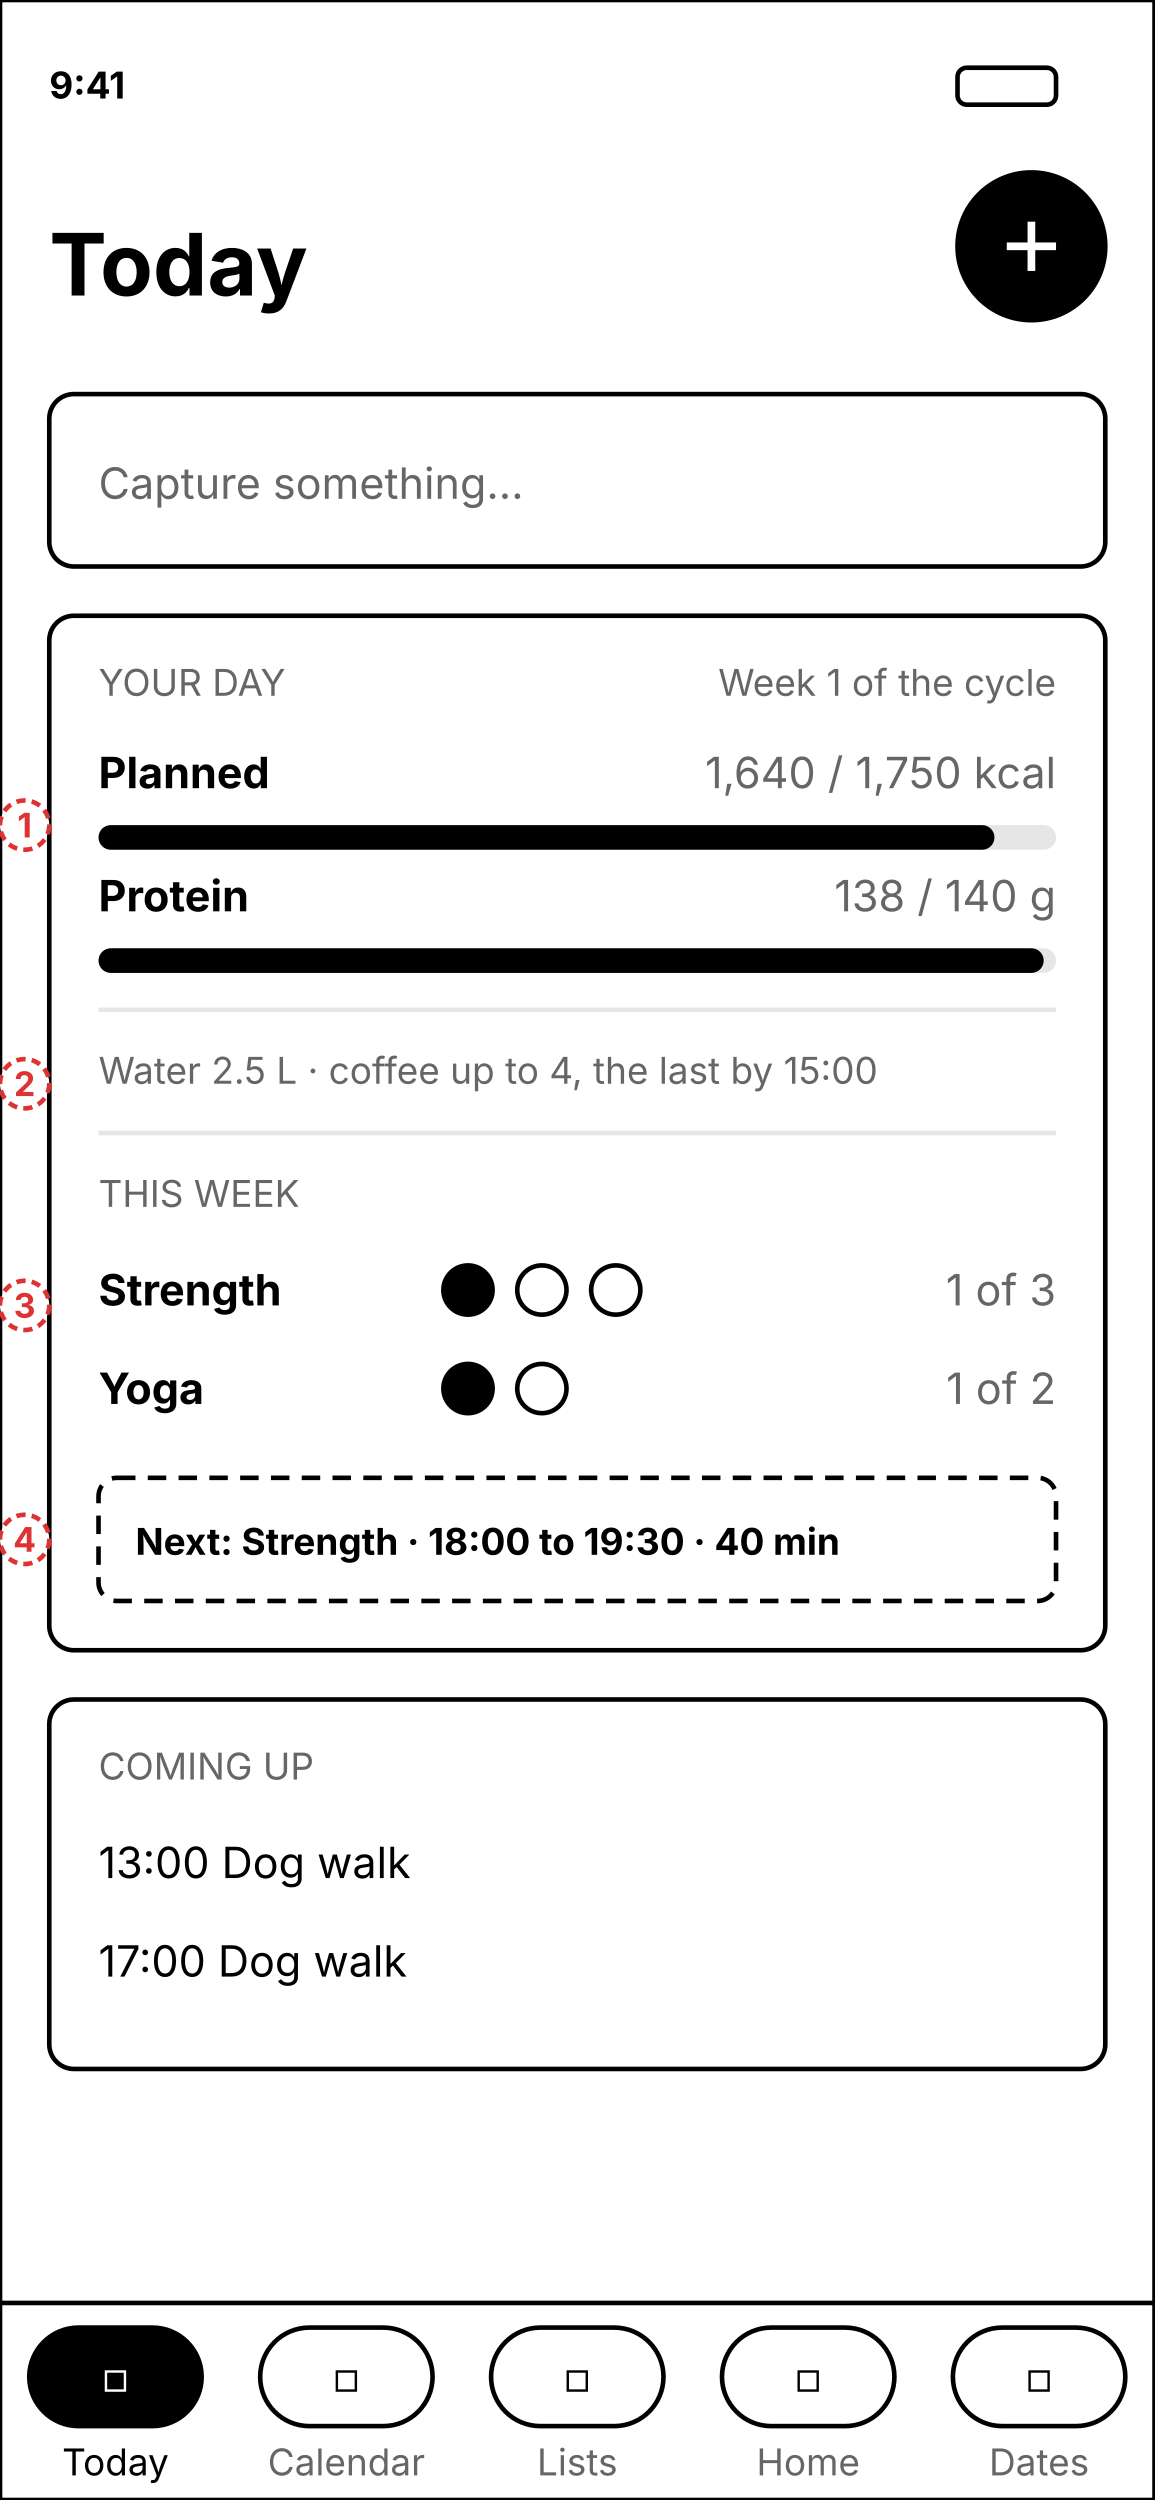
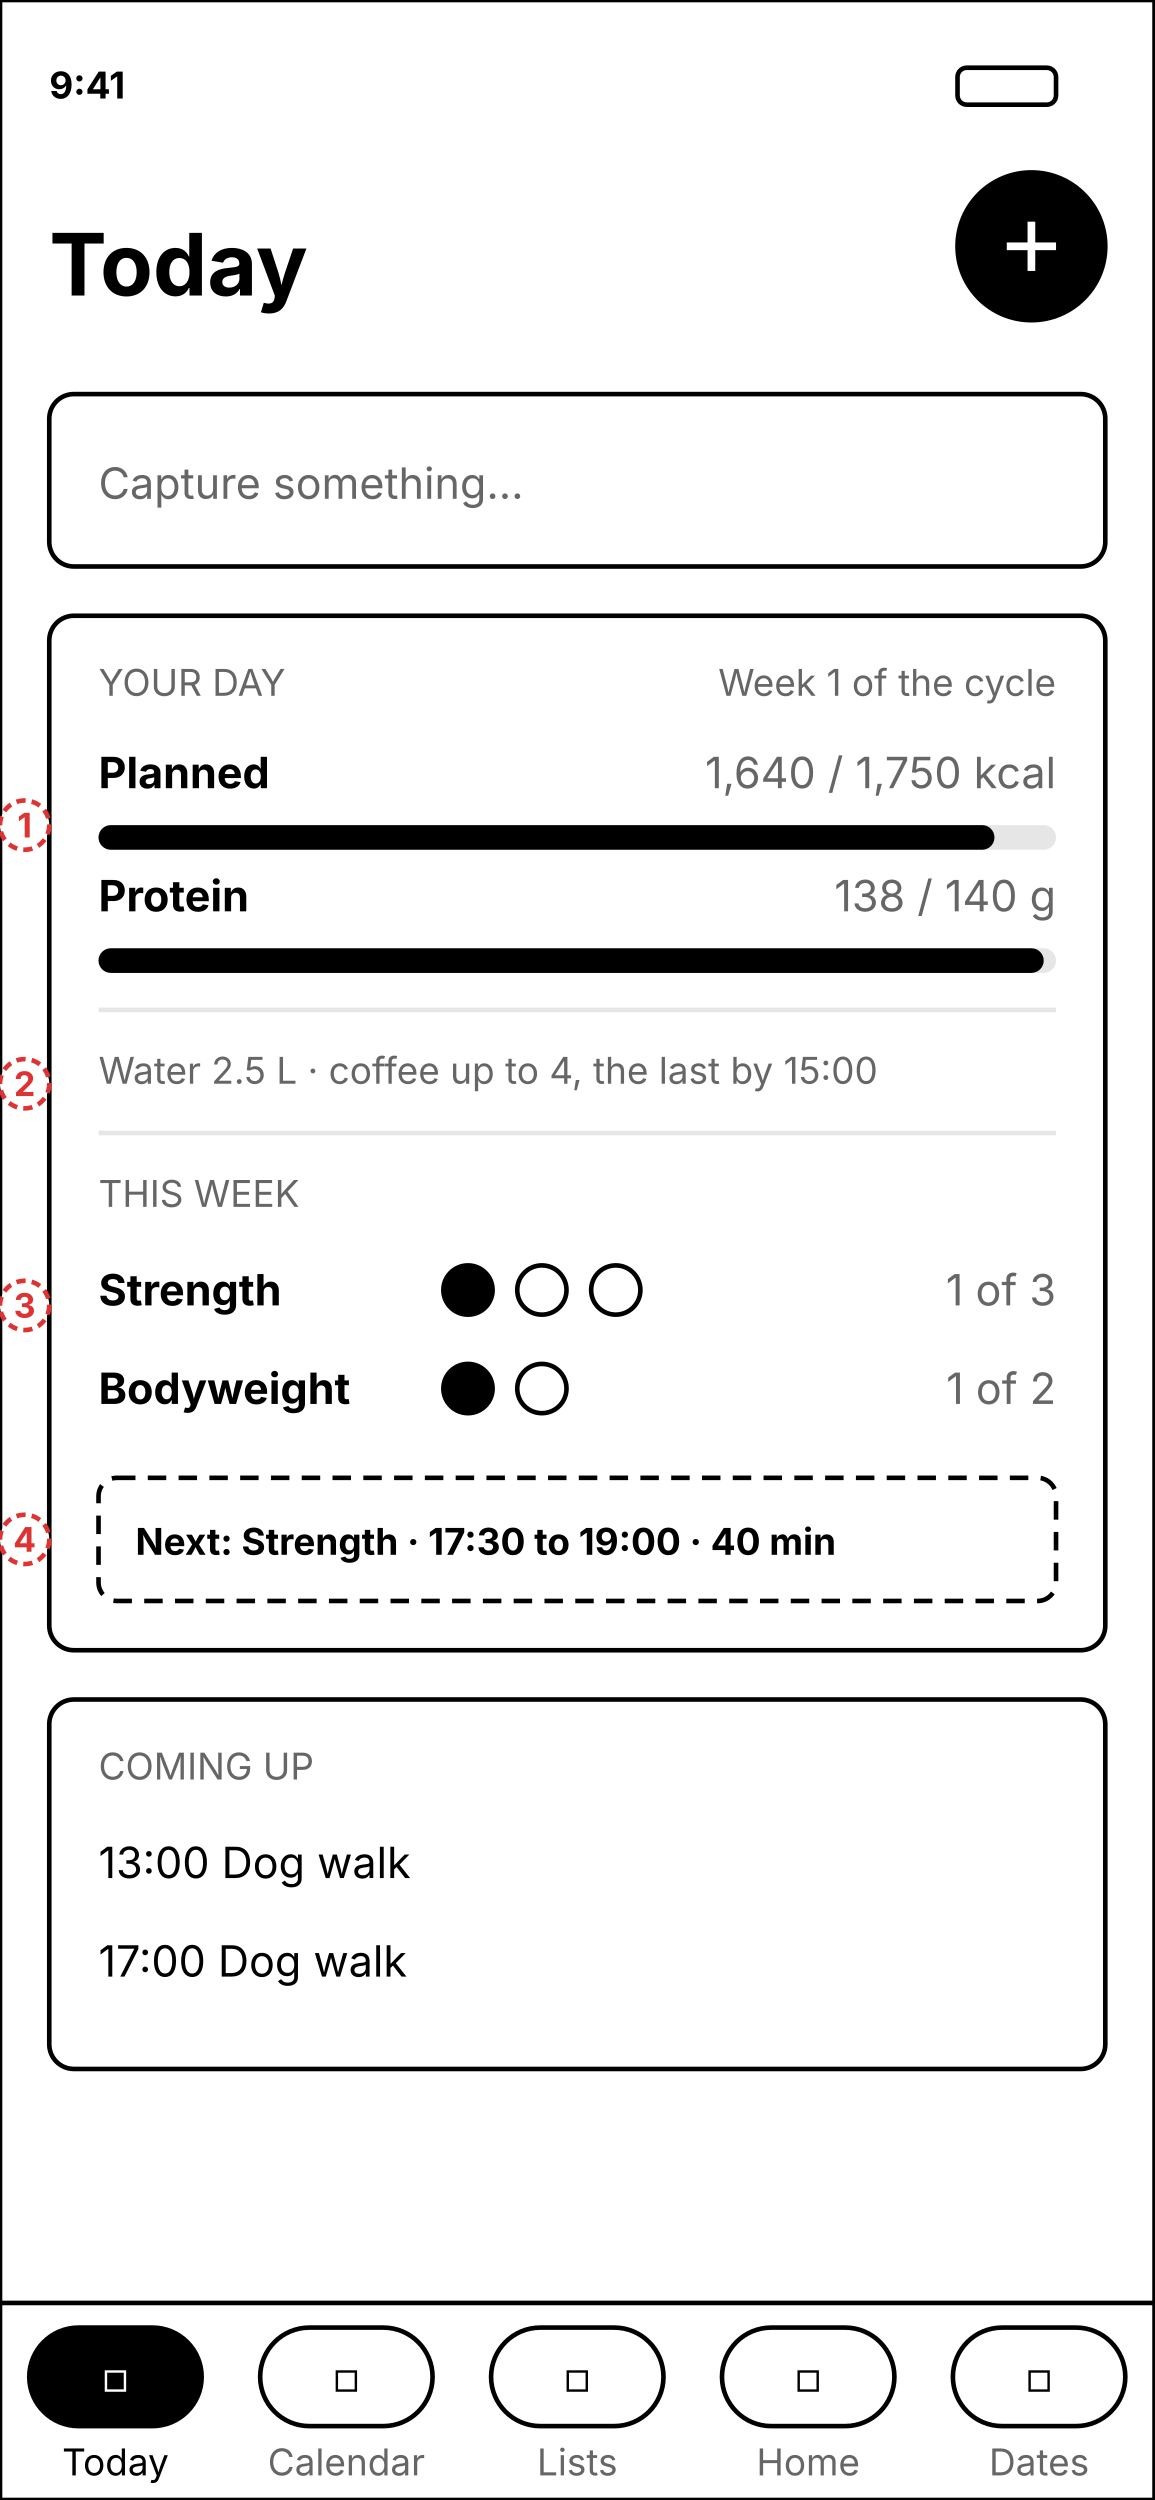
<svg xmlns="http://www.w3.org/2000/svg" width="375" height="812" viewBox="0 0 375 812" font-family="-apple-system, system-ui, sans-serif" fill="#fff" stroke="#000" stroke-width="1.5">
  <rect x="0" y="0" width="375" height="812" fill="#fff" />
  <text x="16" y="32" font-size="12" text-anchor="start" stroke="none" fill="#000" font-weight="700">9:41</text>
  <rect x="311" y="22" width="32" height="12" rx="3" fill="#fff" />
  <text x="16" y="96" font-size="28" text-anchor="start" stroke="none" fill="#000" font-weight="700">Today</text>
  <circle cx="335" cy="80" r="24" fill="#000" />
  <line x1="327" y1="80" x2="343" y2="80" stroke="#fff" stroke-width="2.5" />
  <line x1="335" y1="72" x2="335" y2="88" stroke="#fff" stroke-width="2.5" />
  <rect x="16" y="128" width="343" height="56" rx="8" fill="#fff" />
  <text x="32" y="162" font-size="14" text-anchor="start" stroke="none" fill="#666">Capture something…</text>
  <rect x="16" y="200" width="343" height="336" rx="8" fill="#fff" />
  <text x="32" y="226" font-size="12" text-anchor="start" stroke="none" fill="#666">YOUR DAY</text>
  <text x="343" y="226" font-size="12" text-anchor="end" stroke="none" fill="#666">Week 1 of the cycle</text>
  <text x="32" y="256" font-size="14" text-anchor="start" stroke="none" fill="#000" font-weight="700">Planned</text>
  <text x="343" y="256" font-size="14" text-anchor="end" stroke="none" fill="#666">1,640 / 1,750 kcal</text>
  <rect x="32" y="268" width="311" height="8" rx="4.0" fill="#e6e6e6" stroke-width="0" />
  <rect x="32" y="268" width="291" height="8" rx="4.0" fill="#000" stroke-width="0" />
  <text x="32" y="296" font-size="14" text-anchor="start" stroke="none" fill="#000" font-weight="700">Protein</text>
  <text x="343" y="296" font-size="14" text-anchor="end" stroke="none" fill="#666">138 / 140 g</text>
  <rect x="32" y="308" width="311" height="8" rx="4.0" fill="#e6e6e6" stroke-width="0" />
  <rect x="32" y="308" width="307" height="8" rx="4.0" fill="#000" stroke-width="0" />
  <line x1="32" y1="328" x2="343" y2="328" stroke="#e6e6e6" />
  <text x="32" y="352" font-size="12" text-anchor="start" stroke="none" fill="#666">Water 2.5 L · coffee up to 4, the last by 15:00</text>
  <line x1="32" y1="368" x2="343" y2="368" stroke="#e6e6e6" />
  <text x="32" y="392" font-size="12" text-anchor="start" stroke="none" fill="#666">THIS WEEK</text>
  <text x="32" y="424" font-size="14" text-anchor="start" stroke="none" fill="#000" font-weight="700">Strength</text>
  <circle cx="152" cy="419" r="8" fill="#000" />
  <circle cx="176" cy="419" r="8" fill="#fff" />
  <circle cx="200" cy="419" r="8" fill="#fff" />
  <text x="343" y="424" font-size="14" text-anchor="end" stroke="none" fill="#666">1 of 3</text>
-   <text x="32" y="456" font-size="14" text-anchor="start" stroke="none" fill="#000" font-weight="700">Yoga</text>
+   <text x="32" y="456" font-size="14" text-anchor="start" stroke="none" fill="#000" font-weight="700">Bodyweight</text>
  <circle cx="152" cy="451" r="8" fill="#000" />
  <circle cx="176" cy="451" r="8" fill="#fff" />
  <text x="343" y="456" font-size="14" text-anchor="end" stroke="none" fill="#666">1 of 2</text>
  <rect x="32" y="480" width="311" height="40" rx="6" fill="#fff" stroke-dasharray="6 4" />
-   <text x="44" y="505" font-size="12" text-anchor="start" stroke="none" fill="#000" font-weight="700">Next: Strength · 18:00 to 19:30 · 40 min</text>
+   <text x="44" y="505" font-size="12" text-anchor="start" stroke="none" fill="#000" font-weight="700">Next: Strength · 17:30 to 19:00 · 40 min</text>
  <rect x="16" y="552" width="343" height="120" rx="8" fill="#fff" />
  <text x="32" y="578" font-size="12" text-anchor="start" stroke="none" fill="#666">COMING UP</text>
  <text x="32" y="610" font-size="14" text-anchor="start" stroke="none" fill="#000">13:00  Dog walk</text>
  <text x="32" y="642" font-size="14" text-anchor="start" stroke="none" fill="#000">17:00  Dog walk</text>
  <line x1="0" y1="748" x2="375" y2="748" stroke="#000" />
  <rect x="9.5" y="756" width="56" height="32" rx="16" fill="#000" />
  <text x="37.5" y="777" font-size="14" text-anchor="middle" stroke="none" fill="#fff">▫</text>
  <text x="37.5" y="804" font-size="12" text-anchor="middle" stroke="none" fill="#000">Today</text>
  <rect x="84.5" y="756" width="56" height="32" rx="16" fill="#fff" />
  <text x="112.5" y="777" font-size="14" text-anchor="middle" stroke="none" fill="#000">▫</text>
  <text x="112.5" y="804" font-size="12" text-anchor="middle" stroke="none" fill="#666">Calendar</text>
  <rect x="159.5" y="756" width="56" height="32" rx="16" fill="#fff" />
  <text x="187.5" y="777" font-size="14" text-anchor="middle" stroke="none" fill="#000">▫</text>
  <text x="187.5" y="804" font-size="12" text-anchor="middle" stroke="none" fill="#666">Lists</text>
  <rect x="234.5" y="756" width="56" height="32" rx="16" fill="#fff" />
  <text x="262.5" y="777" font-size="14" text-anchor="middle" stroke="none" fill="#000">▫</text>
  <text x="262.5" y="804" font-size="12" text-anchor="middle" stroke="none" fill="#666">Home</text>
  <rect x="309.5" y="756" width="56" height="32" rx="16" fill="#fff" />
  <text x="337.5" y="777" font-size="14" text-anchor="middle" stroke="none" fill="#000">▫</text>
  <text x="337.5" y="804" font-size="12" text-anchor="middle" stroke="none" fill="#666">Dates</text>
  <g>
    <circle cx="8" cy="268" r="8" fill="#fff" stroke="#d33" stroke-dasharray="3 2" />
    <text x="8" y="272" font-size="11" text-anchor="middle" stroke="none" fill="#d33" font-weight="700">1</text>
  </g>
  <g>
    <circle cx="8" cy="352" r="8" fill="#fff" stroke="#d33" stroke-dasharray="3 2" />
    <text x="8" y="356" font-size="11" text-anchor="middle" stroke="none" fill="#d33" font-weight="700">2</text>
  </g>
  <g>
    <circle cx="8" cy="424" r="8" fill="#fff" stroke="#d33" stroke-dasharray="3 2" />
    <text x="8" y="428" font-size="11" text-anchor="middle" stroke="none" fill="#d33" font-weight="700">3</text>
  </g>
  <g>
    <circle cx="8" cy="500" r="8" fill="#fff" stroke="#d33" stroke-dasharray="3 2" />
    <text x="8" y="504" font-size="11" text-anchor="middle" stroke="none" fill="#d33" font-weight="700">4</text>
  </g>
</svg>
